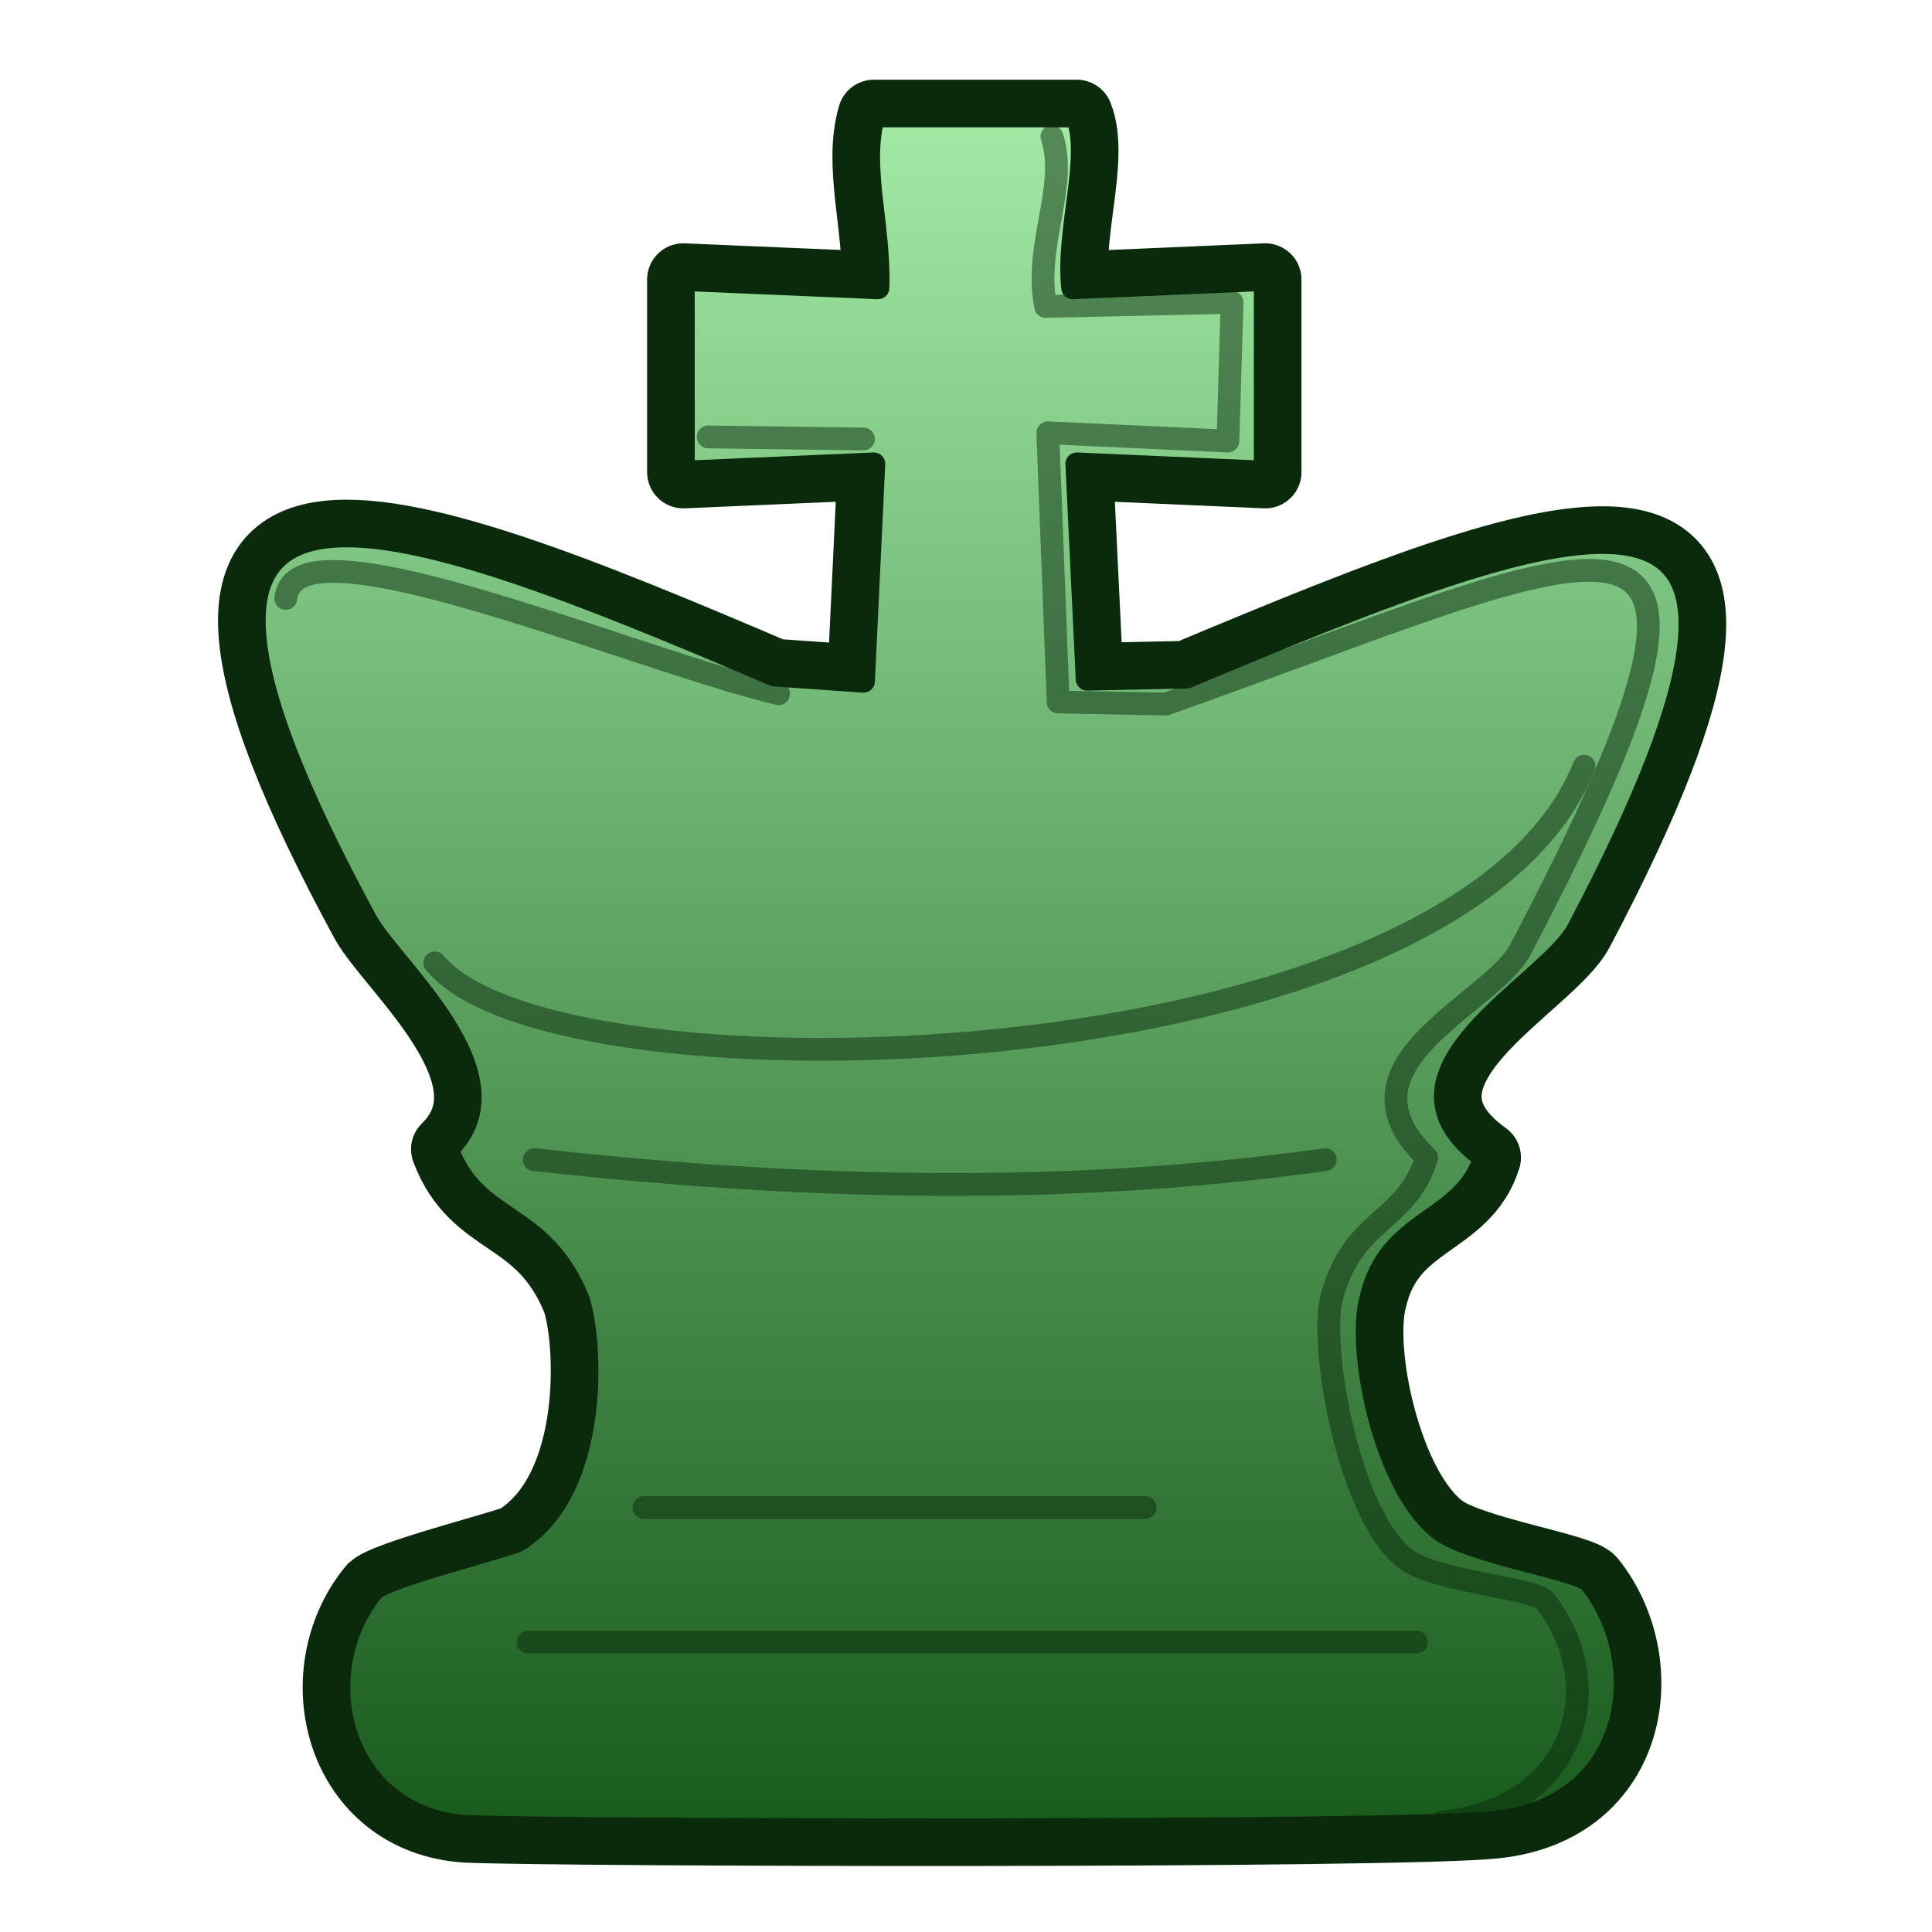
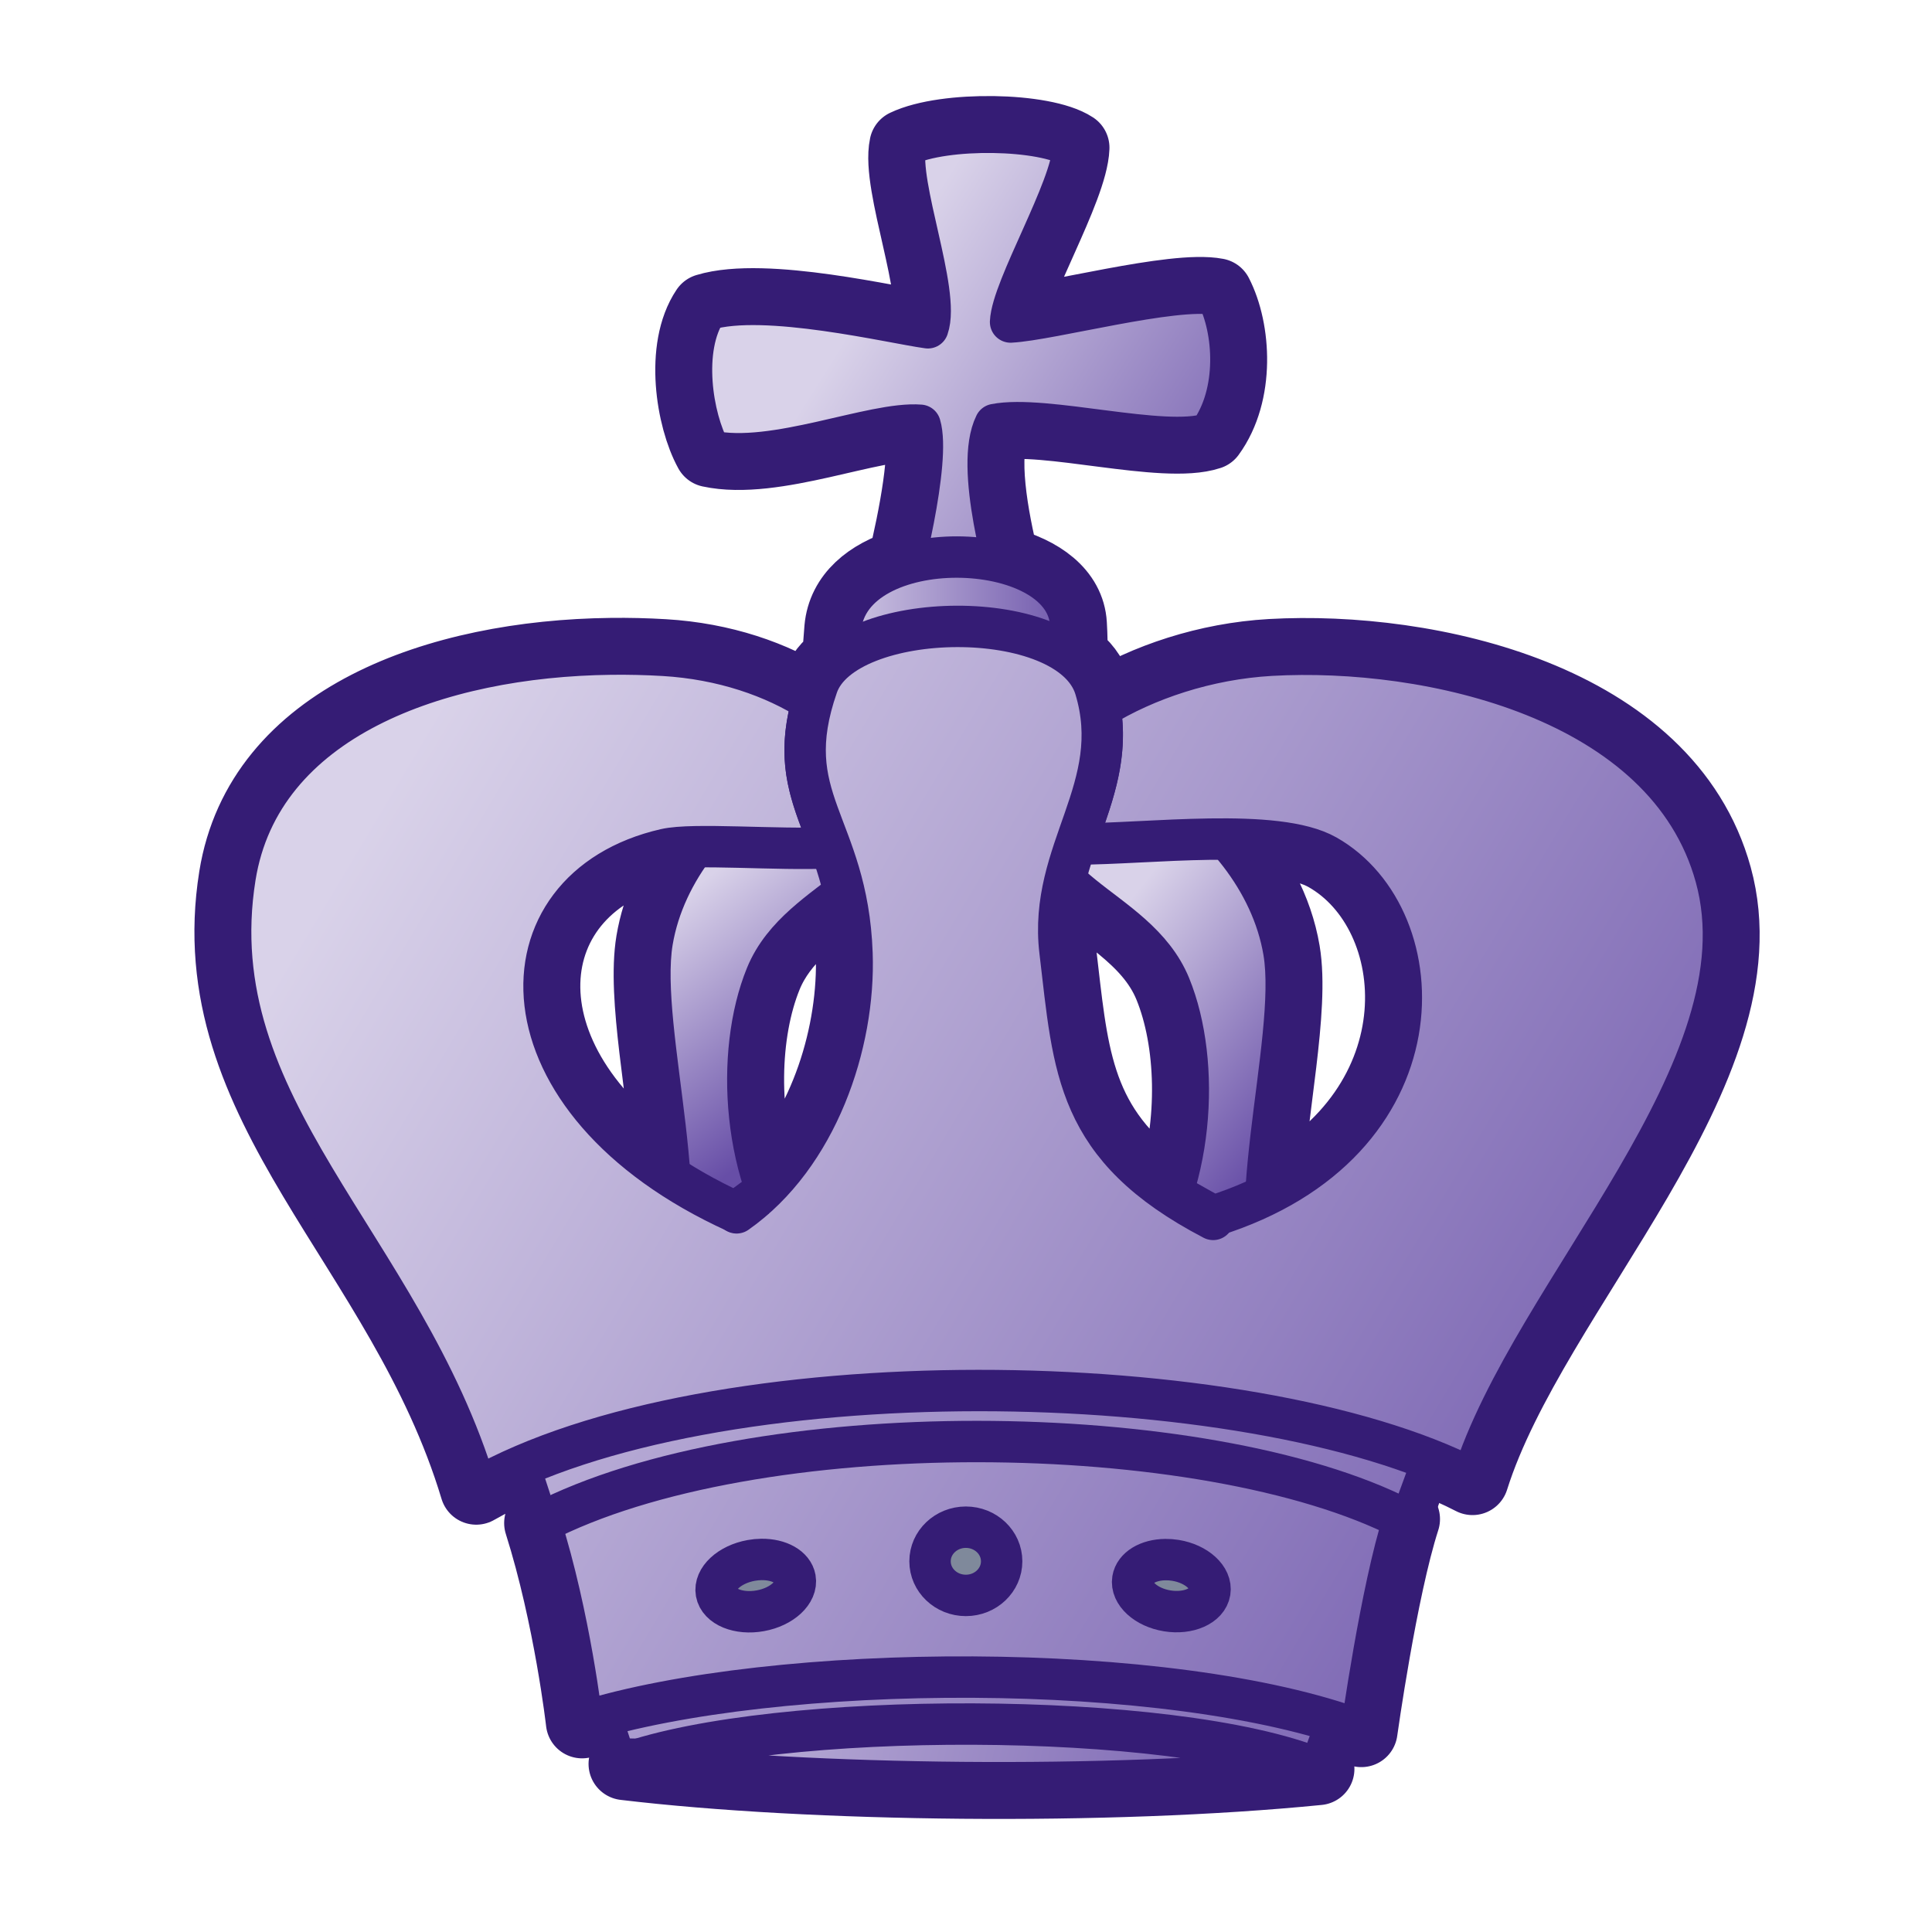
- <svg xmlns="http://www.w3.org/2000/svg" xmlns:xlink="http://www.w3.org/1999/xlink" id="king" viewBox="0 0 933 933">
-   <style id="style-base">.base{fill-opacity:1;fill-rule:evenodd;stroke-miterlimit:4;stroke-dasharray:none;stroke-linecap:round;stroke-linejoin:round;stroke-opacity:1}.stroke-medium{stroke-width:11}.stroke-color{stroke:#0a2a0c}</style>
-   <defs id="defs787">
-     <linearGradient xlink:href="#fillGradient" id="main-gradient" x1="0" y1="1" x2="0" y2="0" gradientUnits="objectBoundingBox" />
-     <linearGradient id="fillGradient">
-       <stop id="stop0" offset="0" stop-color="#1a5c1e" stop-opacity="1" />
-       <stop id="stop1" offset="1" stop-color="#a0e8a4" stop-opacity="1" />
+ <svg xmlns="http://www.w3.org/2000/svg" xmlns:xlink="http://www.w3.org/1999/xlink" id="king" viewBox="0 0 933.33 933.33">
+   <style id="style-base">.base{fill-opacity:1;fill-rule:evenodd;stroke-miterlimit:4;stroke-dasharray:none;stroke-linecap:round;stroke-linejoin:round;stroke-opacity:1}.stroke-medium{stroke-width:20}.stroke-color{stroke:#351c75}.fill-color{fill:#7f899b}</style>
+   <defs id="defs36222">
+     <linearGradient id="fillGradient" x1="0" y1="1" x2="0" y2="0" gradientUnits="objectBoundingBox">
+       <stop id="stop0" offset="0" stop-color="#d9d2e9" stop-opacity="1" />
+       <stop id="stop1" offset="1" stop-color="#674ea7" stop-opacity="1" />
    </linearGradient>
+     <linearGradient xlink:href="#fillGradient" id="linearGradient2272" x1="297.55" x2="368.56" y1="427.05" y2="521.22" gradientTransform="translate(19.7 .05)scale(1.02329)" gradientUnits="userSpaceOnUse" />
+     <linearGradient xlink:href="#fillGradient" id="linearGradient2274" x1="495.3" x2="595.97" y1="448.55" y2="528.55" gradientTransform="translate(19.7 .05)scale(1.02329)" gradientUnits="userSpaceOnUse" />
+     <linearGradient xlink:href="#fillGradient" id="base-gradient" x1="221.55" x2="633.49" y1="774.94" y2="859.35" gradientTransform="translate(19.7 .05)scale(1.02329)" gradientUnits="userSpaceOnUse" />
+     <linearGradient xlink:href="#fillGradient" id="linearGradient2476" x1="342.53" x2="549.85" y1="145.67" y2="282.34" gradientUnits="userSpaceOnUse" />
+     <linearGradient xlink:href="#fillGradient" id="cross-gradient" x1="379.2" x2="579.85" y1="160.25" y2="286.92" gradientTransform="translate(19.7 .05)scale(1.02329)" gradientUnits="userSpaceOnUse" />
+     <linearGradient xlink:href="#fillGradient" id="top-base-gradient" x1="368.47" x2="494.55" y1="319.27" y2="319.27" gradientTransform="translate(19.7 .05)scale(1.02329)" gradientUnits="userSpaceOnUse" />
+     <linearGradient xlink:href="#fillGradient" id="crown-lower-gradient" x1="129.96" x2="812.37" y1="428.66" y2="836.31" gradientTransform="translate(19.7 .05)scale(1.02329)" gradientUnits="userSpaceOnUse" />
+     <linearGradient xlink:href="#fillGradient" id="background-gradient" x1="129.96" x2="812.37" y1="428.66" y2="836.31" gradientTransform="translate(19.7 .05)scale(1.02329)" gradientUnits="userSpaceOnUse" />
+     <linearGradient xlink:href="#fillGradient" id="bar1and5-gradient" x1="129.96" x2="812.37" y1="428.66" y2="836.31" gradientTransform="translate(19.7 .05)scale(1.02329)" gradientUnits="userSpaceOnUse" />
+     <linearGradient xlink:href="#fillGradient" id="bar3-gradient" x1="129.96" x2="812.37" y1="428.66" y2="836.31" gradientTransform="translate(19.7 .05)scale(1.02329)" gradientUnits="userSpaceOnUse" />
+     <linearGradient xlink:href="#fillGradient" id="linearGradient598" x1="129.96" x2="812.37" y1="428.66" y2="836.31" gradientUnits="userSpaceOnUse" />
  </defs>
-   <path id="boundary" fill="none" stroke-width="35" d="M422 56c-7 24 3 53 2 83l-94-4v93l92-4-5 105-43-3C189 247 38 189 177 445c13 23 75 75 39 110 14 37 45 29 63 72 7 19 11 92-29 117-6 3-66 18-70 24-33 41-15 110 45 114 42 2 453 3 497-2 67-7 77-77 46-116-4-6-57-14-72-25-27-20-41-87-34-112 9-39 45-36 55-68-57-41 31-83 45-110 133-252 2-202-189-122l-48 1-5-104 91 4v-93l-93 4c-3-28 10-63 2-83z" class="base stroke-color" />
-   <path id="main" fill="url(#main-gradient)" d="M422 56c-7 24 3 53 2 83l-94-4v93l92-4-5 105-43-3C189 247 38 189 177 445c13 23 75 75 39 110 14 37 45 29 63 72 7 19 11 92-29 117-6 3-66 18-70 24-33 41-15 110 45 114 42 2 453 3 497-2 67-7 77-77 46-116-4-6-57-14-72-25-27-20-41-87-34-112 9-39 45-36 55-68-57-41 31-83 45-110 133-252 2-202-189-122l-48 1-5-104 91 4v-93l-93 4c-3-28 10-63 2-83z" class="base stroke-color stroke-medium" />
-   <path id="deco-side" fill="none" d="M696 880c67-7 81-68 50-107-4-6-52-9-67-20-27-20-42-101-36-126 10-39 36-36 46-68-47-45 31-74 45-100 133-253 41-194-171-119l-52-1-5-130 87 4 2-67-90 2c-6-29 11-58 3-82m-91 146-75-1" class="base stroke-color stroke-medium" opacity=".5" />
-   <path id="deco-lines" fill="none" d="M258 560c152 17 275 15 382 0M311 728h242zm-56 65h429z" class="base stroke-color stroke-medium" opacity=".5" />
-   <path id="deco-top" fill="none" d="M376 335c-55-13-170-60-216-59-13 0-21 4-22 13m72 176c58 71 494 59 555-95" class="base stroke-color stroke-medium" opacity=".5" />
+   <path id="boundary" fill="none" stroke-width="35" d="M479.86 63.92c-16.08-.25-32.8 1.82-42.39 6.4-4.04 18.82 16.84 70.79 10.79 88.03-17.08-2.29-78.86-17.22-106.85-8.7-12.51 18.6-7.07 52.47 1.63 68.22 30.92 6.7 78.63-14.24 101.47-12.43 3.63 12-2.39 44.22-8.1 67.46-16.25 5-28.93 15.03-30.34 30.68a290.4 290.4 0 0 0-.93 14.46c-4.83 3.76-8.5 8.14-10.27 13.23a127.09 127.09 0 0 0-2.52 8.1l.12-.48c-18.65-12-43.48-20.62-71.76-22.29-8.44-.5-17.02-.71-25.61-.6-83.1 1-169.3 31.23-181.54 107.7-17.86 111.57 80.94 177.33 116.5 295.36 112.87-64.37 373.15-60.27 481.3-4.64 28.7-91.23 143.1-197.86 117.51-290.87-23.7-86.13-138.9-111.33-214.92-107.03-30.81 1.75-60.39 11.72-82.6 25.43l.03.21a80.28 80.28 0 0 0-2.28-9.64c-1.86-6.15-5.96-11.31-11.57-15.54.11-4.65.04-9.75-.3-15.44-.86-15.16-14.85-25.1-32.57-29.61-5.36-22.14-11.09-52.46-3.94-66.87 24.04-4.76 81.73 11.63 103.52 4.37 14.22-19.52 12.31-50.07 3.5-67.17-20.45-3.98-80.32 12.3-99.54 13.29.7-16.41 29.55-64.42 30.27-84.18-7.08-4.66-22.53-7.22-38.61-7.46zm113.1 341.52c19.46.15 37.21 1.87 47.75 7.83 49.02 27.73 56.43 121.52-29.14 163.98 2.2-40.6 13.33-89.65 8.67-117.47-3.46-20.68-13.94-39.33-27.28-54.34m-257.6 3.64c-9.92 13.32-17.45 28.85-20.28 45.76-4.5 26.84 5.74 73.47 8.45 113.17-84.82-55.96-76.27-140.76-2.05-157.72 3.25-.74 8.1-1.08 13.89-1.21zm179.18 16.03c15.47 15.64 40.75 26.97 50.66 51.17 10.9 26.63 12.2 66.1 1.1 100.02-2.22-1.26-4.87-2.7-7.2-4.01-40.07-30.45-41.29-64.79-47.02-112.73-1.5-12.51-.13-23.78 2.46-34.45m-106.71 6.18c1.93 8.5 3.36 18.06 3.76 29.34 1.35 38.1-12.44 84.08-41.67 113.37-12.07-34.48-10.98-75.34.2-102.67 7.46-18.2 23.55-29.1 37.7-40.04zm64.37 265.1c-79.44-.05-159.75 12.71-211.15 39.39 14.4 45.5 20.16 96.16 20.16 96.16 93.8-29.12 284.35-30.29 376.44 4.24 0 0 9.5-68.23 20.5-102.32-47.93-24.57-126.5-37.43-205.95-37.48zm-2.04 136.49c-65.91-.27-132.11 6.29-168.34 19.24 89.9 10.73 233.52 12.5 334.99 2.41-35.1-14.31-100.73-21.4-166.65-21.65" class="base stroke-color" />
+   <path id="bar2" fill="url(#linearGradient2272)" d="M315.06 626.8c23.73-34.29-7.21-128.77.02-171.97 11.74-70.1 103.85-117.15 116.15-76.5 14.58 48.2-44.63 52.76-61.1 93-15.14 36.97-11.9 98.73 17.56 135.9" class="base stroke-color stroke-medium" />
+   <path id="bar4" fill="url(#linearGradient2274)" d="M620.26 631.74c-23.73-34.29 7.22-128.77-.02-171.96-11.74-70.1-103.85-117.16-116.14-76.51-14.59 48.2 44.62 52.76 61.1 93 15.13 36.97 11.9 98.74-17.57 135.9" class="base stroke-color stroke-medium" />
+   <path id="cross" fill="url(#cross-gradient)" d="M430.27 294.88c5.38-15.35 19.34-72.58 14.24-89.44-22.84-1.8-70.54 19.14-101.46 12.43-8.71-15.75-14.15-49.62-1.64-68.22 28-8.52 89.77 6.41 106.85 8.7 6.05-17.24-14.83-69.21-10.79-88.03 19.19-9.17 66.84-8.26 81 1.06-.72 19.76-29.57 67.77-30.27 84.18 19.22-.99 79.1-17.27 99.53-13.3 8.82 17.1 10.73 47.66-3.49 67.18-21.79 7.26-79.48-9.13-103.52-4.37-10.13 20.44 5.62 73.2 9.5 88.63" class="base stroke-color stroke-medium" />
+   <path id="top-base" fill="url(#top-base-gradient)" d="M437.63 380.54c-25.32-21.91-36.47-22.1-31.55-76.95 4.2-46.85 108.73-44.43 111.16-2.04 3.05 53.15-14.62 57.14-26.91 82.87" class="base stroke-color stroke-medium" />
+   <path id="background" fill="url(#background-gradient)" d="M296.98 849.69 231.5 648.87l482.2-2.11-76.63 209.08Z" class="base stroke-color stroke-medium" />
+   <path id="bar1and5" fill="url(#bar1and5-gradient)" d="M586.13 587.45c-29.43-15.9-91.25-54.79-124.8-56.17-25.66-1.06-78.6 33.23-105.83 54.32-117.95-53.7-116.54-156.46-34.02-175.3 13.44-3.08 53.45.47 79.88-.74-8.42-23.25-17.6-39.73-8.89-70.67-18.65-12-43.48-20.61-71.76-22.3-8.44-.5-17.02-.7-25.61-.6-83.1 1.03-169.3 31.25-181.54 107.7-17.86 111.6 80.94 177.35 116.5 295.38 112.87-64.37 373.15-60.27 481.3-4.64 28.7-91.23 143.1-197.86 117.51-290.87-23.7-86.13-138.9-111.33-214.92-107.03-30.81 1.75-60.39 11.72-82.6 25.43 4.3 24.53-4.42 44.58-11.64 65.78 35.14.01 96.8-8.16 121 5.53 53.45 30.23 57.52 139.06-54.58 174.18" class="base stroke-color stroke-medium" />
+   <path id="bar3" fill="url(#bar3-gradient)" d="M355.84 585.91c38.88-27.3 57.3-81.51 55.75-125.28-2.24-63.11-36-74.12-16.72-129.36 13.07-37.46 121.94-39.39 134.23 1.26 14.59 48.21-22.86 78.23-17.02 127.03 6.8 56.94 7.23 94.68 73.98 129.52" class="base stroke-color stroke-medium" />
+   <path id="crown-lower" fill="url(#crown-lower-gradient)" d="M678.15 733.86c-95.86-49.13-314.3-51.44-417.1 1.92 14.4 45.5 20.16 96.16 20.16 96.16 93.8-29.13 284.34-30.29 376.44 4.24 0 0 9.5-68.23 20.5-102.32" class="base stroke-color stroke-medium" />
+   <path id="base" fill="url(#base-gradient)" d="M301.82 852.12c89.9 10.73 233.52 12.49 334.99 2.42-70.2-28.64-262.53-28.32-335-2.42z" class="base stroke-color stroke-medium" />
+   <path id="jewel-center" d="M466.59 737.77a17.3 16.48 0 0 0-17.3 16.48 17.3 16.48 0 0 0 17.3 16.48 17.3 16.48 0 0 0 17.3-16.48 17.3 16.48 0 0 0-17.3-16.48" class="base stroke-color stroke-medium fill-color" />
+   <path id="jewel-right" d="M562.95 753.43a18.85 12.36 9.22 0 0-15.7 9.54 18.85 12.36 9.22 0 0 16.63 15.22 18.85 12.36 9.22 0 0 20.58-9.18 18.85 12.36 9.22 0 0-16.62-15.22 18.85 12.36 9.22 0 0-4.89-.36" class="base stroke-color stroke-medium fill-color" />
+   <path id="jewel-left" d="M367.89 753.35a12.36 19.34 79.73 0 0-5 .48 12.36 19.34 79.73 0 0-16.83 15.6 12.36 19.34 79.73 0 0 21.23 8.72 12.36 19.34 79.73 0 0 16.83-15.6 12.36 19.34 79.73 0 0-16.23-9.2" class="base stroke-color stroke-medium fill-color" />
</svg>
